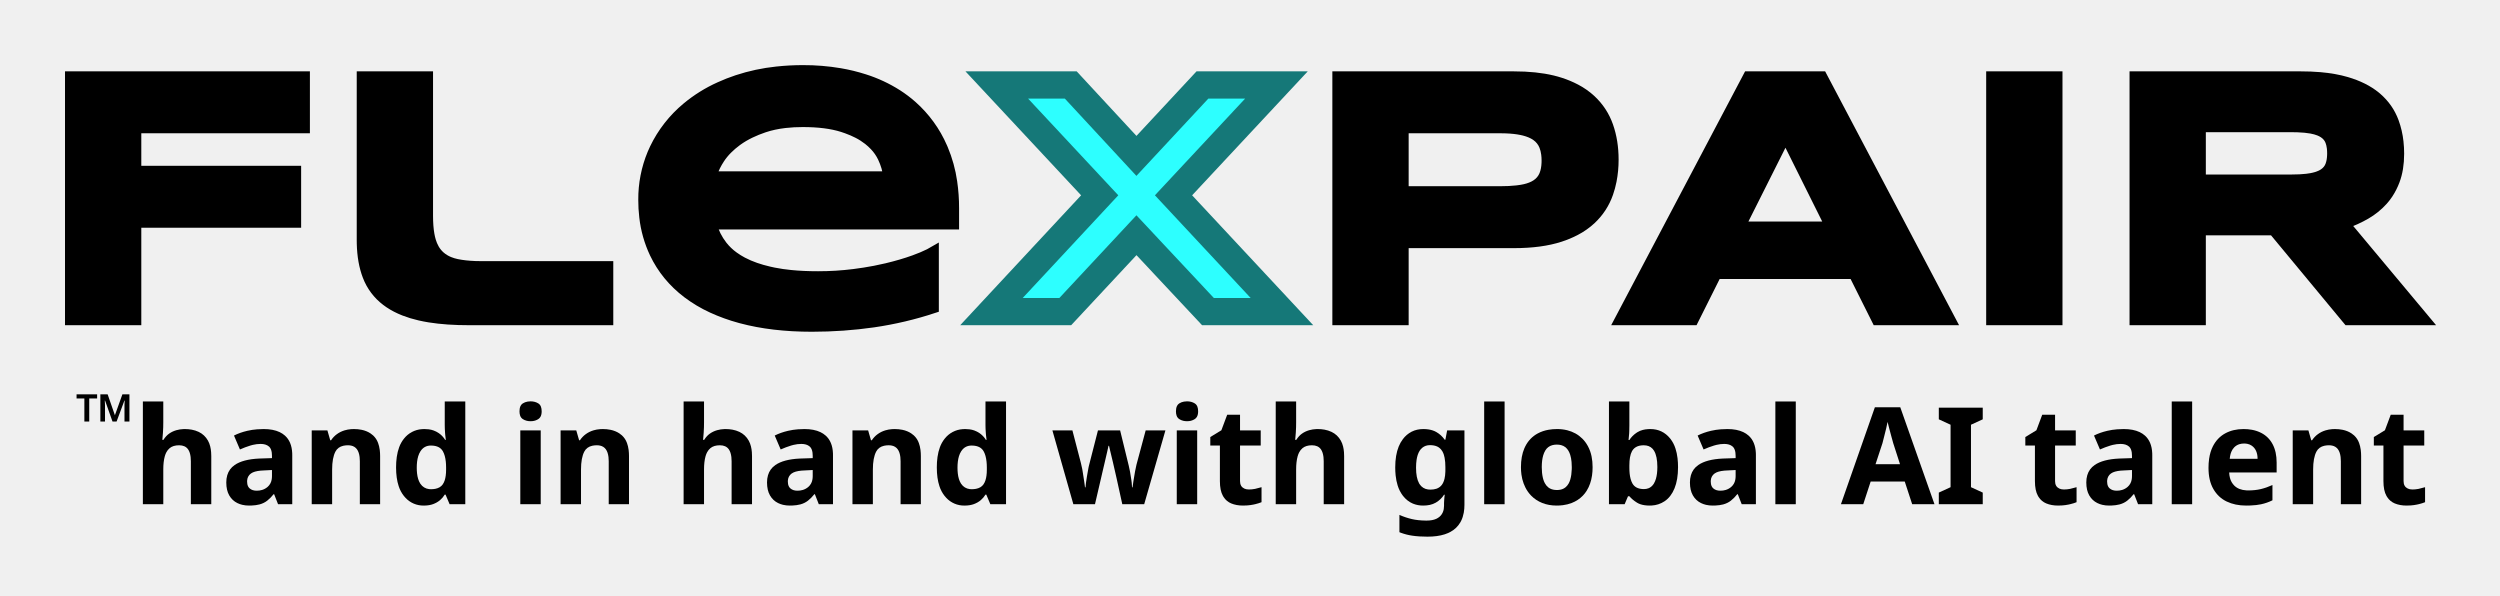
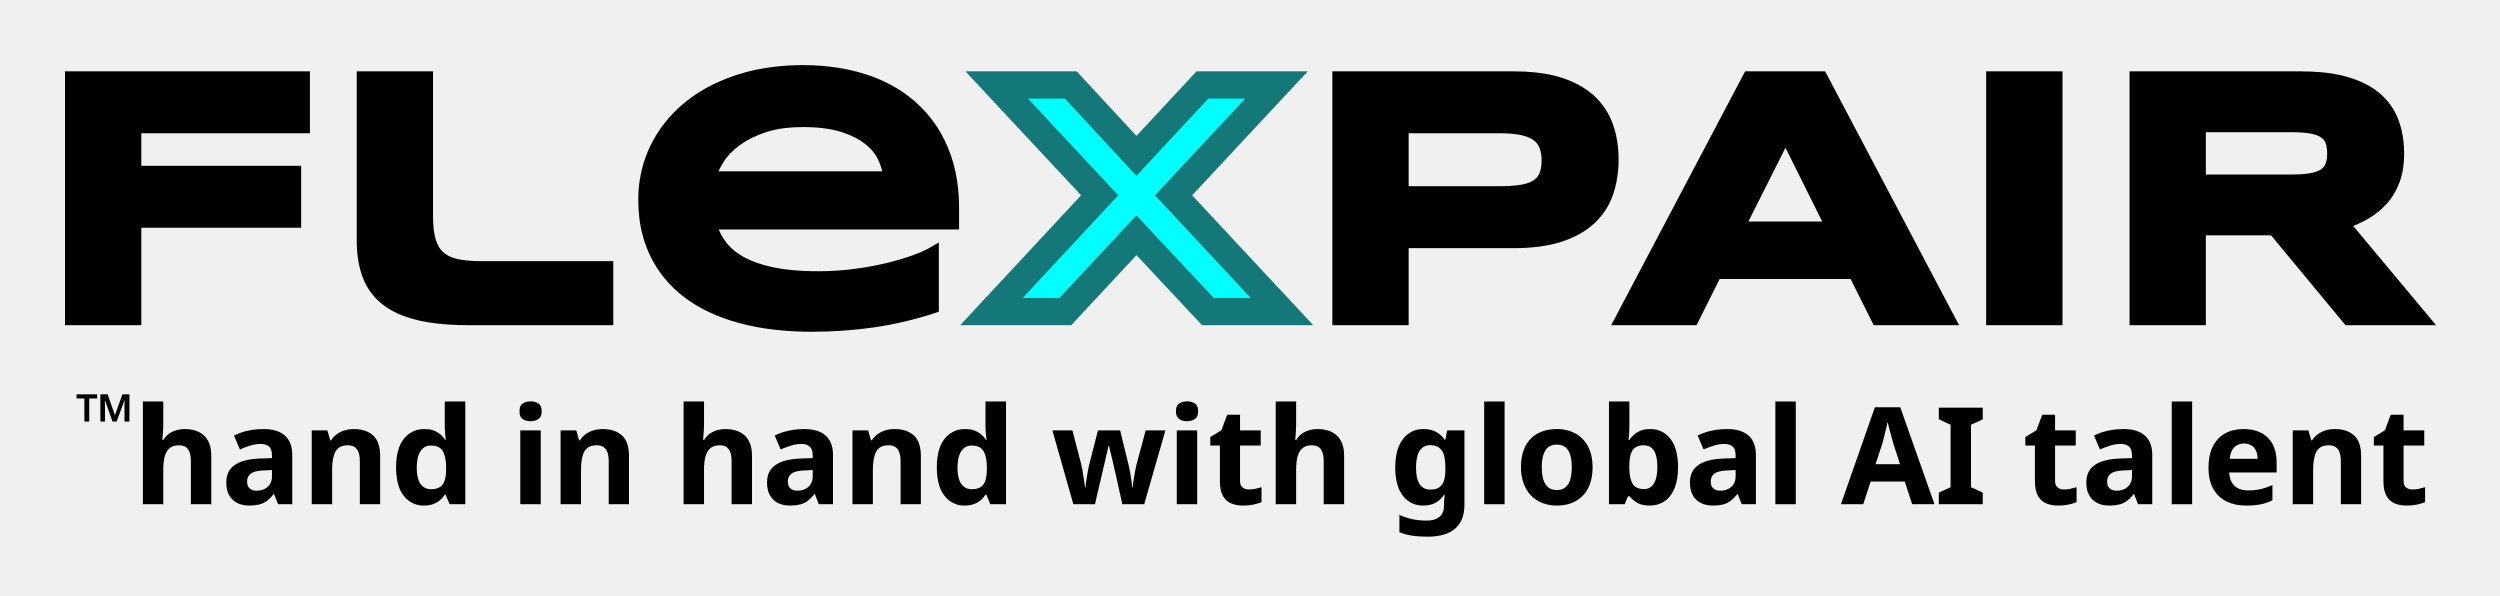
<svg xmlns="http://www.w3.org/2000/svg" xmlns:xlink="http://www.w3.org/1999/xlink" width="327.74" height="78.025" viewBox="0 0 327.74 78.025" version="1.1" id="svg833">
  <defs id="defs837">
    <linearGradient id="linearGradient1">
      <stop style="stop-color:#ffffff;stop-opacity:1;" offset="0" id="stop1" />
      <stop style="stop-color:#ffffff;stop-opacity:0;" offset="1" id="stop2" />
    </linearGradient>
    <radialGradient xlink:href="#linearGradient1" id="radialGradient2" cx="226.899" cy="104.599" fx="226.899" fy="104.599" r="13.526" gradientTransform="matrix(1,0,0,0.2553606,0,77.88851)" gradientUnits="userSpaceOnUse" />
  </defs>
  <rect style="display:none;fill:#fdfdfd;fill-opacity:1;stroke:#ffffff;stroke-width:11.262;stroke-linejoin:miter;stroke-miterlimit:4;stroke-dasharray:none;stroke-opacity:1" id="rect969" width="316.478" height="66.763" x="5.631" y="5.631" />
  <g id="svgGroup" stroke-linecap="round" fill-rule="evenodd" font-size="12px" stroke="#000" stroke-width="0.25mm" fill="#000" style="fill:#000000;stroke:#000000;stroke-width:0.25mm" transform="matrix(1.294656,0,0,1.294656,-48.58291,2.706416)">
    <path d="M 68.405,10.904 H 51.333 v 4.297 h 16.184 v 5.267 h -16.184 v 9.87 H 44.609 V 5.637 h 23.796 z" id="0" style="fill:#000000;stroke-width:1.002;stroke-miterlimit:4;stroke-dasharray:none" />
    <path d="m 80.874,5.637 v 14.13 q 0,1.086 0.143,1.893 a 5.899,5.851 0 0 0 0.147,0.633 3.838,3.807 0 0 0 0.337,0.805 2.936,2.912 0 0 0 0.606,0.75 3.192,3.166 0 0 0 0.912,0.557 4.409,4.373 0 0 0 0.782,0.235 q 0.788,0.162 1.85,0.203 a 18.948,18.794 0 0 0 0.715,0.012 h 12.759 v 5.483 H 84.987 a 30.215,29.971 0 0 1 -2.078,-0.067 q -1.018,-0.07 -1.902,-0.212 A 15.126,15.004 0 0 1 79.995,29.86 10.977,10.888 0 0 1 78.448,29.387 Q 77.603,29.055 76.932,28.601 a 6.385,6.333 0 0 1 -0.3,-0.215 5.747,5.701 0 0 1 -1.894,-2.526 q -0.541,-1.405 -0.585,-3.296 a 14.771,14.651 0 0 1 -0.004,-0.335 V 5.637 Z" id="1" style="fill:#000000;stroke-width:1.002;stroke-miterlimit:4;stroke-dasharray:none" />
    <path d="m 132.091,23.344 v 5.77 a 35.803,35.513 0 0 1 -6.117,1.447 q -3.054,0.44 -6.244,0.44 -4.01,0 -7.153,-0.843 a 20.151,19.988 0 0 1 -0.106,-0.029 18.03,17.884 0 0 1 -2.846,-1.028 13.549,13.439 0 0 1 -2.51,-1.498 q -2.175,-1.654 -3.316,-4.045 a 11.85,11.755 0 0 1 -1.041,-3.673 14.861,14.741 0 0 1 -0.1,-1.738 12.147,12.048 0 0 1 0.913,-4.674 11.743,11.648 0 0 1 0.238,-0.53 12.48,12.379 0 0 1 3.262,-4.171 14.476,14.359 0 0 1 3.319,-2.069 17.973,17.827 0 0 1 1.783,-0.7 19.106,18.951 0 0 1 4.007,-0.857 24.292,24.095 0 0 1 2.662,-0.141 21.857,21.68 0 0 1 3.728,0.304 17.887,17.743 0 0 1 2.48,0.604 14.131,14.016 0 0 1 3.346,1.561 12.461,12.36 0 0 1 1.493,1.127 12.139,12.041 0 0 1 3.065,4.224 13.957,13.844 0 0 1 0.071,0.162 13.758,13.647 0 0 1 0.927,3.35 18.329,18.181 0 0 1 0.188,2.654 v 1.654 h -24.539 q 0.326,1.169 1.078,2.14 a 5.653,5.608 0 0 0 1.141,1.094 7.4,7.34 0 0 0 0.898,0.559 9.305,9.23 0 0 0 1.311,0.565 q 0.63,0.219 1.356,0.388 a 16.553,16.419 0 0 0 0.495,0.108 17.406,17.265 0 0 0 1.714,0.251 q 1.263,0.126 2.772,0.126 a 28.623,28.391 0 0 0 3.624,-0.225 32.963,32.697 0 0 0 2.128,-0.337 27.434,27.212 0 0 0 1.188,-0.256 29.497,29.258 0 0 0 1.466,-0.389 22.463,22.281 0 0 0 1.317,-0.429 17.544,17.402 0 0 0 0.83,-0.323 q 0.385,-0.162 0.707,-0.323 a 7.733,7.671 0 0 0 0.465,-0.252 z m -22.491,-7.586 h 17.852 q -0.091,-0.917 -0.553,-1.896 a 4.626,4.589 0 0 0 -0.824,-1.192 6.003,5.954 0 0 0 -0.635,-0.579 6.447,6.395 0 0 0 -1.049,-0.67 q -0.518,-0.268 -1.136,-0.49 a 11.864,11.768 0 0 0 -0.424,-0.144 q -1.613,-0.512 -4.024,-0.512 a 15.373,15.248 0 0 0 -1.802,0.099 q -1.159,0.136 -2.113,0.458 a 12.011,11.913 0 0 0 -1.385,0.56 q -0.709,0.342 -1.282,0.754 a 7.292,7.233 0 0 0 -0.096,0.07 8.256,8.189 0 0 0 -0.936,0.803 6.086,6.037 0 0 0 -0.795,0.977 7.52,7.459 0 0 0 -0.416,0.723 q -0.186,0.375 -0.297,0.724 a 3.859,3.827 0 0 0 -0.085,0.315 z" id="2" style="fill:#000000;stroke-width:1.002;stroke-miterlimit:4;stroke-dasharray:none" />
-     <path d="m 166.778,6.513 -10.422,11.173 10.978,11.775 h -7.492 l -7.24,-7.733 -7.207,7.733 h -7.475 L 148.88,17.686 138.457,6.513 h 7.492 l 6.651,7.182 6.684,-7.182 z" id="3-1" style="fill:#2dffff;fill-opacity:1;stroke:#157878;stroke-width:2.755;stroke-miterlimit:4;stroke-dasharray:none;stroke-opacity:1" />
+     <path d="m 166.778,6.513 -10.422,11.173 10.978,11.775 h -7.492 l -7.24,-7.733 -7.207,7.733 h -7.475 L 148.88,17.686 138.457,6.513 h 7.492 l 6.651,7.182 6.684,-7.182 z" id="3-1" style="fill:#00ffff;fill-opacity:1;stroke:#157878;stroke-width:2.755;stroke-miterlimit:4;stroke-dasharray:none;stroke-opacity:1" />
    <path d="m 190.828,22.535 h -11.164 v 7.802 h -6.724 V 5.637 h 17.888 q 2.23,0 3.914,0.406 a 10.434,10.35 0 0 1 0.762,0.214 9.783,9.704 0 0 1 1.594,0.666 7.153,7.095 0 0 1 1.533,1.078 q 1.205,1.124 1.749,2.67 0.544,1.546 0.544,3.398 a 11.197,11.106 0 0 1 -0.202,2.146 9.42,9.343 0 0 1 -0.341,1.26 q -0.544,1.555 -1.749,2.678 a 7.257,7.198 0 0 1 -1.583,1.108 9.956,9.875 0 0 1 -1.544,0.645 q -1.921,0.629 -4.676,0.629 z m -1.45,-11.631 h -9.714 v 6.364 h 9.714 a 18.93,18.777 0 0 0 0.934,-0.022 q 0.444,-0.022 0.828,-0.066 a 8.858,8.786 0 0 0 0.467,-0.066 5.155,5.113 0 0 0 0.631,-0.145 q 0.319,-0.096 0.579,-0.228 a 2.659,2.638 0 0 0 0.258,-0.148 2.095,2.078 0 0 0 0.806,-0.962 3.042,3.018 0 0 0 0.172,-0.593 q 0.054,-0.287 0.068,-0.618 a 5.778,5.731 0 0 0 0.005,-0.245 5.215,5.173 0 0 0 -0.04,-0.661 q -0.059,-0.454 -0.205,-0.822 a 2.231,2.213 0 0 0 -0.806,-1.016 3.065,3.04 0 0 0 -0.58,-0.316 q -0.288,-0.121 -0.632,-0.209 a 5.824,5.777 0 0 0 -0.256,-0.059 7.853,7.789 0 0 0 -0.738,-0.116 q -0.405,-0.045 -0.87,-0.062 a 16.358,16.225 0 0 0 -0.621,-0.012 z" id="4" style="fill:#000000;stroke-width:1.002;stroke-miterlimit:4;stroke-dasharray:none" />
    <path d="m 227.565,30.337 -2.338,-4.674 h -13.882 l -2.338,4.674 h -7.503 L 214.534,5.637 h 7.503 l 13.031,24.7 z m -9.243,-18.588 -4.567,9.096 h 9.098 z" id="5" style="fill:#000000;stroke-width:1.002;stroke-miterlimit:4;stroke-dasharray:none" />
    <path d="m 245.87,30.337 h -6.724 V 5.637 h 6.724 z" id="6" style="fill:#000000;stroke-width:1.002;stroke-miterlimit:4;stroke-dasharray:none" />
    <path d="m 260.386,21.24 v 9.097 H 253.663 V 5.637 h 16.855 a 22.117,21.938 0 0 1 1.923,0.078 q 1.506,0.131 2.689,0.479 1.793,0.528 2.953,1.474 a 6.115,6.065 0 0 1 0.128,0.108 q 1.187,1.025 1.721,2.472 a 8.715,8.645 0 0 1 0.47,2.03 10.96,10.871 0 0 1 0.065,1.197 q 0,1.564 -0.444,2.732 a 6.797,6.742 0 0 1 -0.675,1.331 5.815,5.768 0 0 1 -0.521,0.674 7.138,7.08 0 0 1 -1.749,1.411 q -0.996,0.575 -2.102,0.953 l 8.155,9.761 h -7.866 l -7.539,-9.097 z m 9.207,-10.444 h -9.207 v 5.285 h 9.207 q 0.852,0 1.5,-0.075 a 7.225,7.167 0 0 0 0.467,-0.069 4.684,4.646 0 0 0 0.525,-0.126 q 0.432,-0.131 0.734,-0.333 0.472,-0.315 0.662,-0.818 a 2.772,2.75 0 0 0 0.134,-0.5 q 0.042,-0.247 0.053,-0.53 a 5.193,5.151 0 0 0 0.004,-0.193 4.604,4.567 0 0 0 -0.031,-0.544 q -0.045,-0.378 -0.159,-0.679 -0.19,-0.503 -0.662,-0.818 a 2.465,2.445 0 0 0 -0.454,-0.235 q -0.349,-0.14 -0.805,-0.223 a 7.688,7.625 0 0 0 -0.646,-0.087 q -0.347,-0.034 -0.747,-0.047 a 16.831,16.695 0 0 0 -0.573,-0.009 z" id="7" style="fill:#000000;stroke:#000000;stroke-width:1.002;stroke-miterlimit:4;stroke-dasharray:none;stroke-opacity:1" />
  </g>
  <g id="svgGroup-55" stroke-linecap="round" fill-rule="evenodd" font-size="12px" stroke="#000" stroke-width="0" fill="#000" style="fill:#000000;stroke:#000000;stroke-width:0" transform="matrix(0.3377335,0,0,0.3377335,10.03703,51.69333)">
    <path d="M 11.04,10.56 H 9.24 V 0 h 2.82 L 14.88,8.13 17.79,0 h 2.73 V 10.56 H 18.6 V 4.44 A 6.784,6.784 0 0 1 18.601,4.313 Q 18.605,4.108 18.62,3.738 a 80.83,80.83 0 0 1 0.01,-0.243 q 0.023,-0.54 0.046,-0.877 A 12.48,12.48 0 0 1 18.69,2.43 h -0.12 l -3.03,8.13 H 13.95 L 11.07,2.43 h -0.12 a 73.612,73.612 0 0 1 0.029,0.493 q 0.016,0.278 0.031,0.587 a 63.099,63.099 0 0 1 0.012,0.242 Q 11.04,4.149 11.04,4.29 Z m -6.12,0 H 3.03 V 1.62 H 0 V 0 H 7.98 V 1.62 H 4.92 Z" id="path1-8" />
  </g>
  <g id="svgGroup-0" stroke-linecap="round" fill-rule="evenodd" font-size="12px" stroke="#000" stroke-width="0.0mm" fill="#000" style="fill:#000000;stroke:#000000;stroke-width:0mm" transform="matrix(0.1772225,0,0,0.1772225,18.72998,52.61452)">
    <path d="m 15.1,0.1 v 15.3 a 131.81,131.81 0 0 1 -0.048,3.649 Q 14.991,21.266 14.85,23.15 14.6,26.5 14.4,28.5 h 0.8 a 17.488,17.488 0 0 1 2.08,-2.74 13.95,13.95 0 0 1 2.12,-1.86 q 2.4,-1.7 5.35,-2.55 A 22.149,22.149 0 0 1 30.18,20.514 25.129,25.129 0 0 1 31,20.5 28.014,28.014 0 0 1 36.12,20.946 20.786,20.786 0 0 1 41.3,22.6 q 4.4,2.1 6.85,6.45 a 17.226,17.226 0 0 1 1.664,4.29 q 0.491,1.962 0.675,4.268 A 36.357,36.357 0 0 1 50.6,40.5 V 76.1 H 35.5 V 44.3 A 26.743,26.743 0 0 0 35.334,41.215 Q 34.932,37.763 33.556,35.678 A 7.812,7.812 0 0 0 33.4,35.45 q -2.1,-2.95 -6.6,-2.95 -4.4,0 -6.95,2.1 a 10.053,10.053 0 0 0 -2.464,3.063 q -0.677,1.265 -1.127,2.828 A 17.85,17.85 0 0 0 16.2,40.7 q -1.1,4 -1.1,9.8 V 76.1 H 0 v -76 z" id="0-2" />
    <path d="M 110.5,39.7 V 76.1 H 100 l -2.9,-7.4 h -0.4 q -2.3,2.9 -4.75,4.8 -2.45,1.9 -5.65,2.75 a 22.872,22.872 0 0 1 -2.831,0.551 q -1.399,0.187 -2.99,0.257 A 44.919,44.919 0 0 1 78.5,77.1 21.343,21.343 0 0 1 73.549,76.547 17.627,17.627 0 0 1 69.9,75.25 Q 66.1,73.4 63.9,69.6 A 15.365,15.365 0 0 1 62.259,65.338 Q 61.7,62.923 61.7,60 A 18.844,18.844 0 0 1 62.416,54.652 13.657,13.657 0 0 1 67.9,47.1 q 6.077,-4.215 18.016,-4.778 A 73.87,73.87 0 0 1 86.4,42.3 L 95.5,42 V 40.3 A 17.1,17.1 0 0 0 95.345,37.906 Q 94.959,35.185 93.611,33.753 A 4.786,4.786 0 0 0 93.3,33.45 7.226,7.226 0 0 0 90.553,31.958 Q 89.038,31.5 87.1,31.5 A 24.881,24.881 0 0 0 81.317,32.204 29.241,29.241 0 0 0 79.5,32.7 q -3.9,1.2 -7.7,2.9 L 67.4,25.3 q 4.3,-2.2 9.85,-3.5 A 49,49 0 0 1 84.549,20.687 61.283,61.283 0 0 1 89.4,20.5 q 7.036,0 11.785,2.263 a 16.325,16.325 0 0 1 3.915,2.587 q 4.989,4.481 5.369,12.93 a 31.616,31.616 0 0 1 0.031,1.42 z m -15,11.1 -5.7,0.3 q -5.571,0.157 -8.495,1.484 A 7.499,7.499 0 0 0 79.9,53.4 6.768,6.768 0 0 0 77.145,58.363 9.497,9.497 0 0 0 77.1,59.3 a 9.96,9.96 0 0 0 0.172,1.915 q 0.407,2.075 1.778,3.235 1.902,1.61 4.994,1.649 A 12.235,12.235 0 0 0 84.2,66.1 13.58,13.58 0 0 0 88.216,65.53 11.141,11.141 0 0 0 92.25,63.3 9.088,9.088 0 0 0 95.228,58.106 13.741,13.741 0 0 0 95.5,55.3 Z" id="1-4" />
    <path d="m 175.5,40.5 v 35.6 h -15 V 44.3 a 26.127,26.127 0 0 0 -0.17,-3.085 q -0.435,-3.644 -1.98,-5.765 A 6.915,6.915 0 0 0 154.105,32.747 11.04,11.04 0 0 0 151.7,32.5 15.372,15.372 0 0 0 148.306,32.848 Q 144.23,33.772 142.45,37.15 140,41.8 140,50.5 V 76.1 H 124.9 V 21.5 h 11.6 l 2.1,7.3 h 0.6 q 1.8,-2.7 4.35,-4.55 2.55,-1.85 5.7,-2.8 a 22.412,22.412 0 0 1 4.702,-0.866 27.024,27.024 0 0 1 2.148,-0.084 27.925,27.925 0 0 1 5.738,0.556 q 3.708,0.778 6.534,2.649 a 16.241,16.241 0 0 1 1.928,1.495 14.082,14.082 0 0 1 3.689,5.587 q 0.874,2.312 1.242,5.197 A 35.707,35.707 0 0 1 175.5,40.5 Z" id="2-8" />
    <path d="m 223.6,28.5 h 0.5 q -0.23,-1.378 -0.43,-3.606 A 112.389,112.389 0 0 1 223.55,23.45 Q 223.3,20.2 223.3,17.5 V 0.1 h 15.2 v 76 h -11.6 l -3,-7.1 h -0.6 q -1.4,2.3 -3.5,4.1 -2.1,1.8 -5.05,2.9 -2.766,1.032 -6.454,1.096 A 28.385,28.385 0 0 1 207.8,77.1 17.901,17.901 0 0 1 194.251,71.329 22.686,22.686 0 0 1 193.05,69.95 22.995,22.995 0 0 1 189.222,62.716 Q 187.3,56.936 187.3,48.9 a 54.931,54.931 0 0 1 0.511,-7.759 q 0.568,-3.967 1.765,-7.179 a 22.278,22.278 0 0 1 3.524,-6.312 18.436,18.436 0 0 1 13.398,-7.082 23.412,23.412 0 0 1 1.802,-0.068 24.372,24.372 0 0 1 3.158,0.194 q 1.967,0.257 3.592,0.856 a 17.255,17.255 0 0 1 3.808,1.947 15.534,15.534 0 0 1 1.192,0.903 q 2.15,1.8 3.55,4.1 z m 0.7,22.1 V 49 a 41.779,41.779 0 0 0 -0.223,-4.47 q -0.495,-4.59 -2.093,-7.481 A 12.075,12.075 0 0 0 221.9,36.9 q -2.209,-3.866 -7.893,-4.173 A 18.664,18.664 0 0 0 213,32.7 q -4.9,0 -7.65,4.2 a 14.338,14.338 0 0 0 -1.676,3.685 q -0.554,1.812 -0.822,4.02 a 37.368,37.368 0 0 0 -0.252,4.495 37.426,37.426 0 0 0 0.218,4.18 q 0.511,4.536 2.224,7.301 a 10.471,10.471 0 0 0 0.308,0.469 8.728,8.728 0 0 0 6.315,3.863 11.503,11.503 0 0 0 1.435,0.087 16.909,16.909 0 0 0 3.154,-0.273 q 3.739,-0.711 5.546,-3.277 a 11.386,11.386 0 0 0 1.474,-3.036 Q 224.3,55.277 224.3,50.6 Z" id="3-3" />
    <path d="m 279.2,21.5 h 15.1 V 76.1 H 279.2 Z M 289.865,0.382 A 11.838,11.838 0 0 0 286.8,0 12.894,12.894 0 0 0 284.557,0.188 9.535,9.535 0 0 0 281,1.55 4.591,4.591 0 0 0 279.357,3.438 q -0.404,0.826 -0.593,1.9 A 11.969,11.969 0 0 0 278.6,7.4 q 0,1.826 0.476,3.156 A 4.96,4.96 0 0 0 281,13.1 a 9.189,9.189 0 0 0 2.97,1.283 12.049,12.049 0 0 0 2.83,0.317 12.524,12.524 0 0 0 1.452,-0.082 9.825,9.825 0 0 0 4.298,-1.518 4.783,4.783 0 0 0 1.543,-1.637 Q 295,9.894 295,7.4 295,5.368 294.453,3.95 a 4.77,4.77 0 0 0 -1.903,-2.4 9.646,9.646 0 0 0 -2.685,-1.168 z" id="5-90" />
    <path d="m 359.6,40.5 v 35.6 h -15 V 44.3 a 26.127,26.127 0 0 0 -0.17,-3.085 q -0.435,-3.644 -1.98,-5.765 A 6.915,6.915 0 0 0 338.205,32.747 11.04,11.04 0 0 0 335.8,32.5 15.372,15.372 0 0 0 332.406,32.848 Q 328.33,33.772 326.55,37.15 324.1,41.8 324.1,50.5 V 76.1 H 309 V 21.5 h 11.6 l 2.1,7.3 h 0.6 q 1.8,-2.7 4.35,-4.55 2.55,-1.85 5.7,-2.8 a 22.412,22.412 0 0 1 4.702,-0.866 27.024,27.024 0 0 1 2.148,-0.084 27.925,27.925 0 0 1 5.738,0.556 q 3.708,0.778 6.534,2.649 a 16.241,16.241 0 0 1 1.928,1.495 14.082,14.082 0 0 1 3.689,5.587 q 0.874,2.312 1.242,5.197 A 35.707,35.707 0 0 1 359.6,40.5 Z" id="6-5" />
    <path d="m 415.1,0.1 v 15.3 a 131.81,131.81 0 0 1 -0.048,3.649 q -0.061,2.217 -0.202,4.101 -0.25,3.35 -0.45,5.35 h 0.8 a 17.488,17.488 0 0 1 2.08,-2.74 13.95,13.95 0 0 1 2.12,-1.86 q 2.4,-1.7 5.35,-2.55 a 22.149,22.149 0 0 1 5.43,-0.836 25.129,25.129 0 0 1 0.82,-0.014 28.014,28.014 0 0 1 5.12,0.446 20.786,20.786 0 0 1 5.18,1.654 q 4.4,2.1 6.85,6.45 a 17.226,17.226 0 0 1 1.664,4.29 q 0.491,1.962 0.675,4.268 A 36.357,36.357 0 0 1 450.6,40.5 V 76.1 H 435.5 V 44.3 a 26.743,26.743 0 0 0 -0.166,-3.085 q -0.402,-3.452 -1.778,-5.537 A 7.812,7.812 0 0 0 433.4,35.45 q -2.1,-2.95 -6.6,-2.95 -4.4,0 -6.95,2.1 a 10.053,10.053 0 0 0 -2.464,3.063 q -0.677,1.265 -1.127,2.828 A 17.85,17.85 0 0 0 416.2,40.7 q -1.1,4 -1.1,9.8 V 76.1 H 400 v -76 z" id="8-2" />
    <path d="M 510.5,39.7 V 76.1 H 500 l -2.9,-7.4 h -0.4 q -2.3,2.9 -4.75,4.8 -2.45,1.9 -5.65,2.75 a 22.872,22.872 0 0 1 -2.831,0.551 q -1.399,0.187 -2.99,0.257 A 44.919,44.919 0 0 1 478.5,77.1 21.343,21.343 0 0 1 473.549,76.547 17.627,17.627 0 0 1 469.9,75.25 q -3.8,-1.85 -6,-5.65 a 15.365,15.365 0 0 1 -1.641,-4.262 Q 461.7,62.923 461.7,60 a 18.844,18.844 0 0 1 0.716,-5.348 13.657,13.657 0 0 1 5.484,-7.552 q 6.077,-4.215 18.016,-4.778 A 73.87,73.87 0 0 1 486.4,42.3 l 9.1,-0.3 v -1.7 a 17.1,17.1 0 0 0 -0.155,-2.394 q -0.386,-2.721 -1.734,-4.153 A 4.786,4.786 0 0 0 493.3,33.45 7.226,7.226 0 0 0 490.553,31.958 Q 489.037,31.5 487.1,31.5 a 24.881,24.881 0 0 0 -5.783,0.704 29.241,29.241 0 0 0 -1.817,0.496 q -3.9,1.2 -7.7,2.9 l -4.4,-10.3 q 4.3,-2.2 9.85,-3.5 a 49,49 0 0 1 7.299,-1.113 61.283,61.283 0 0 1 4.851,-0.187 q 7.036,0 11.785,2.263 a 16.325,16.325 0 0 1 3.915,2.587 q 4.989,4.481 5.369,12.93 a 31.616,31.616 0 0 1 0.031,1.42 z m -15,11.1 -5.7,0.3 q -5.571,0.157 -8.495,1.484 a 7.499,7.499 0 0 0 -1.405,0.816 6.768,6.768 0 0 0 -2.755,4.963 9.497,9.497 0 0 0 -0.045,0.937 9.96,9.96 0 0 0 0.172,1.915 q 0.407,2.075 1.778,3.235 1.902,1.61 4.994,1.649 a 12.235,12.235 0 0 0 0.156,10e-4 13.58,13.58 0 0 0 4.016,-0.57 11.141,11.141 0 0 0 4.034,-2.23 9.088,9.088 0 0 0 2.978,-5.194 13.741,13.741 0 0 0 0.272,-2.806 z" id="9" />
    <path d="m 575.5,40.5 v 35.6 h -15 V 44.3 a 26.127,26.127 0 0 0 -0.17,-3.085 q -0.435,-3.644 -1.98,-5.765 A 6.915,6.915 0 0 0 554.105,32.747 11.04,11.04 0 0 0 551.7,32.5 15.372,15.372 0 0 0 548.306,32.848 Q 544.23,33.772 542.45,37.15 540,41.8 540,50.5 V 76.1 H 524.9 V 21.5 h 11.6 l 2.1,7.3 h 0.6 q 1.8,-2.7 4.35,-4.55 2.55,-1.85 5.7,-2.8 a 22.412,22.412 0 0 1 4.702,-0.866 27.024,27.024 0 0 1 2.148,-0.084 27.925,27.925 0 0 1 5.738,0.556 q 3.708,0.778 6.534,2.649 a 16.241,16.241 0 0 1 1.928,1.495 14.082,14.082 0 0 1 3.689,5.587 q 0.874,2.312 1.242,5.197 A 35.707,35.707 0 0 1 575.5,40.5 Z" id="10-2" />
    <path d="m 623.6,28.5 h 0.5 q -0.23,-1.378 -0.43,-3.606 A 112.389,112.389 0 0 1 623.55,23.45 Q 623.3,20.2 623.3,17.5 V 0.1 h 15.2 v 76 h -11.6 l -3,-7.1 h -0.6 q -1.4,2.3 -3.5,4.1 -2.1,1.8 -5.05,2.9 -2.766,1.032 -6.454,1.096 A 28.385,28.385 0 0 1 607.8,77.1 17.901,17.901 0 0 1 594.251,71.329 22.686,22.686 0 0 1 593.05,69.95 22.995,22.995 0 0 1 589.222,62.716 Q 587.3,56.936 587.3,48.9 a 54.931,54.931 0 0 1 0.511,-7.759 q 0.568,-3.967 1.765,-7.179 a 22.278,22.278 0 0 1 3.524,-6.312 18.436,18.436 0 0 1 13.398,-7.082 23.412,23.412 0 0 1 1.802,-0.068 24.372,24.372 0 0 1 3.158,0.194 q 1.967,0.257 3.592,0.856 a 17.255,17.255 0 0 1 3.808,1.947 15.534,15.534 0 0 1 1.192,0.903 q 2.15,1.8 3.55,4.1 z m 0.7,22.1 V 49 a 41.779,41.779 0 0 0 -0.223,-4.47 q -0.495,-4.59 -2.093,-7.481 A 12.075,12.075 0 0 0 621.9,36.9 q -2.209,-3.866 -7.893,-4.173 A 18.664,18.664 0 0 0 613,32.7 q -4.9,0 -7.65,4.2 a 14.338,14.338 0 0 0 -1.676,3.685 q -0.554,1.812 -0.822,4.02 a 37.368,37.368 0 0 0 -0.252,4.495 37.426,37.426 0 0 0 0.218,4.18 q 0.511,4.536 2.224,7.301 a 10.471,10.471 0 0 0 0.308,0.469 8.728,8.728 0 0 0 6.315,3.863 11.503,11.503 0 0 0 1.435,0.087 16.909,16.909 0 0 0 3.154,-0.273 q 3.739,-0.711 5.546,-3.277 a 11.386,11.386 0 0 0 1.474,-3.036 Q 624.3,55.277 624.3,50.6 Z" id="11-7" />
    <path d="M 724.5,76.1 720.3,57 q -0.4,-1.7 -1.15,-5.05 -0.75,-3.35 -1.65,-7.2 -0.9,-3.85 -1.7,-7.1 a 269.535,269.535 0 0 1 -0.369,-1.515 q -0.481,-2.005 -0.708,-3.12 A 33.977,33.977 0 0 1 714.7,32.9 h -0.4 q -0.289,1.444 -0.995,4.51 a 478.733,478.733 0 0 1 -0.055,0.24 q -0.75,3.25 -1.65,7.1 -0.9,3.85 -1.7,7.25 -0.612,2.603 -0.991,4.269 A 210.896,210.896 0 0 0 708.7,57.2 l -4.4,18.9 h -16 L 672.8,21.5 h 14.8 l 6.3,24.2 q 0.536,1.914 0.984,4.415 a 75.065,75.065 0 0 1 0.266,1.585 q 0.55,3.5 1.05,6.75 a 201.491,201.491 0 0 1 0.231,1.541 q 0.219,1.502 0.359,2.645 a 59.179,59.179 0 0 1 0.11,0.964 h 0.4 q 0.077,-1.072 0.27,-2.7 a 123.999,123.999 0 0 1 0.13,-1.05 94.838,94.838 0 0 1 0.64,-4.227 105.248,105.248 0 0 1 0.11,-0.623 q 0.45,-2.5 0.8,-4.55 a 85.755,85.755 0 0 1 0.156,-0.886 q 0.199,-1.094 0.337,-1.651 A 6.621,6.621 0 0 1 699.8,47.7 l 6.7,-26.2 h 16.4 l 6.4,26.2 q 0.4,1.4 0.95,4.5 0.55,3.1 1,6.3 a 64.408,64.408 0 0 1 0.237,1.873 q 0.191,1.718 0.211,2.945 A 17.267,17.267 0 0 1 731.7,63.6 h 0.4 q 0.153,-1.301 0.482,-3.511 A 298.608,298.608 0 0 1 732.8,58.65 q 0.5,-3.25 1.15,-6.85 0.498,-2.756 1.025,-4.867 A 44.899,44.899 0 0 1 735.3,45.7 l 6.5,-24.2 h 14.6 l -15.7,54.6 z" id="13-3" />
    <path d="m 764.8,21.5 h 15.1 V 76.1 H 764.8 Z M 775.465,0.382 A 11.838,11.838 0 0 0 772.4,0 12.894,12.894 0 0 0 770.157,0.188 9.535,9.535 0 0 0 766.6,1.55 4.591,4.591 0 0 0 764.957,3.438 q -0.404,0.826 -0.593,1.9 A 11.969,11.969 0 0 0 764.2,7.4 q 0,1.826 0.476,3.156 a 4.96,4.96 0 0 0 1.924,2.544 9.189,9.189 0 0 0 2.97,1.283 12.049,12.049 0 0 0 2.83,0.317 12.524,12.524 0 0 0 1.452,-0.082 9.825,9.825 0 0 0 4.298,-1.518 4.783,4.783 0 0 0 1.543,-1.637 Q 780.6,9.894 780.6,7.4 q 0,-2.032 -0.547,-3.45 a 4.77,4.77 0 0 0 -1.903,-2.4 9.646,9.646 0 0 0 -2.685,-1.168 z" id="14" />
    <path d="m 827.5,63.5 v 11.1 a 25.053,25.053 0 0 1 -2.14,0.772 q -1.064,0.333 -2.286,0.632 a 49.379,49.379 0 0 1 -1.524,0.346 34.486,34.486 0 0 1 -4.63,0.64 43.067,43.067 0 0 1 -3.12,0.11 q -4.9,0 -8.75,-1.6 A 12.178,12.178 0 0 1 799.499,70.844 15.446,15.446 0 0 1 798.95,69.95 Q 796.7,66 796.7,59 V 32.7 h -7.1 v -6.3 l 8.2,-5 4.3,-11.5 h 9.5 v 11.6 h 15.3 V 32.7 H 811.6 V 59 a 8.499,8.499 0 0 0 0.176,1.786 q 0.387,1.799 1.624,2.864 a 6.234,6.234 0 0 0 2.817,1.363 8.992,8.992 0 0 0 1.883,0.187 22.693,22.693 0 0 0 4.439,-0.425 20.957,20.957 0 0 0 0.361,-0.075 q 2.3,-0.5 4.6,-1.2 z" id="15-7" />
    <path d="m 853.1,0.1 v 15.3 a 131.81,131.81 0 0 1 -0.048,3.649 q -0.061,2.217 -0.202,4.101 -0.25,3.35 -0.45,5.35 h 0.8 a 17.488,17.488 0 0 1 2.08,-2.74 13.95,13.95 0 0 1 2.12,-1.86 q 2.4,-1.7 5.35,-2.55 a 22.149,22.149 0 0 1 5.43,-0.836 25.129,25.129 0 0 1 0.82,-0.014 28.014,28.014 0 0 1 5.12,0.446 20.786,20.786 0 0 1 5.18,1.654 q 4.4,2.1 6.85,6.45 a 17.226,17.226 0 0 1 1.664,4.29 q 0.491,1.962 0.675,4.268 A 36.357,36.357 0 0 1 888.6,40.5 V 76.1 H 873.5 V 44.3 a 26.743,26.743 0 0 0 -0.166,-3.085 q -0.402,-3.452 -1.778,-5.537 A 7.812,7.812 0 0 0 871.4,35.45 q -2.1,-2.95 -6.6,-2.95 -4.4,0 -6.95,2.1 a 10.053,10.053 0 0 0 -2.464,3.063 q -0.677,1.265 -1.127,2.828 A 17.85,17.85 0 0 0 854.2,40.7 q -1.1,4 -1.1,9.8 V 76.1 H 838 v -76 z" id="16" />
    <path d="m 963,28.4 h 0.5 l 1.3,-6.9 h 12.8 v 55 a 32.759,32.759 0 0 1 -0.49,5.826 q -0.61,3.372 -1.978,6.126 a 19.454,19.454 0 0 1 -0.532,0.998 18.495,18.495 0 0 1 -7.409,7.14 23.297,23.297 0 0 1 -1.641,0.81 q -4.848,2.164 -11.782,2.594 A 57.695,57.695 0 0 1 950.2,100.1 90.84,90.84 0 0 1 944.402,99.924 Q 941.478,99.737 938.9,99.35 A 41.117,41.117 0 0 1 930.609,97.234 37.95,37.95 0 0 1 929.5,96.8 V 84 q 4.5,2 9.25,3.1 4.415,1.023 10.082,1.095 A 68.18,68.18 0 0 0 949.7,88.2 q 4.196,0 7.039,-1.286 A 9.821,9.821 0 0 0 959.25,85.3 q 3.25,-2.9 3.25,-8 v -1.5 a 25.803,25.803 0 0 1 0.015,-0.828 q 0.03,-0.931 0.122,-2.191 a 87.119,87.119 0 0 1 0.013,-0.181 79.951,79.951 0 0 1 0.12,-1.429 Q 962.875,70.038 963,69.1 h -0.5 q -2.3,3.6 -6.05,5.8 a 15.223,15.223 0 0 1 -4.433,1.701 Q 949.769,77.1 947.1,77.1 a 19.49,19.49 0 0 1 -7.628,-1.447 q -4.221,-1.775 -7.324,-5.727 A 22.816,22.816 0 0 1 932.05,69.8 24.183,24.183 0 0 1 928.188,62.207 q -1.062,-3.359 -1.493,-7.42 A 55.826,55.826 0 0 1 926.4,48.9 q 0,-9.144 2.577,-15.485 A 23.437,23.437 0 0 1 932.1,27.9 18.88,18.88 0 0 1 938.49,22.468 Q 942.353,20.5 947.2,20.5 a 25.133,25.133 0 0 1 4.008,0.303 q 3.117,0.504 5.492,1.847 3.8,2.15 6.3,5.75 z m 0.5,22.5 v -2.2 a 45.452,45.452 0 0 0 -0.142,-3.707 q -0.143,-1.736 -0.428,-3.225 A 20.844,20.844 0 0 0 962.4,39.6 12.48,12.48 0 0 0 961.301,37.017 8.844,8.844 0 0 0 958.8,34.2 q -2.097,-1.51 -5.391,-1.753 A 17.78,17.78 0 0 0 952.1,32.4 q -3.3,0 -5.65,1.9 -2.208,1.786 -3.357,5.161 a 17.312,17.312 0 0 0 -0.143,0.439 22.89,22.89 0 0 0 -0.745,3.304 q -0.405,2.631 -0.405,5.896 0,7.561 2.253,11.552 a 10.704,10.704 0 0 0 0.397,0.648 8.556,8.556 0 0 0 6.206,3.882 12.407,12.407 0 0 0 1.744,0.118 q 2.583,0 4.498,-0.667 A 9.241,9.241 0 0 0 957.5,64.4 q 2.1,-0.9 3.4,-2.65 1.3,-1.75 1.95,-4.45 a 21.621,21.621 0 0 0 0.444,-2.554 q 0.155,-1.323 0.193,-2.825 A 39.774,39.774 0 0 0 963.5,50.9 Z" id="18-9" />
    <path d="m 1007.3,0.1 v 76 h -15.1 v -76 z" id="19-0" />
    <path d="M 1071.966,54.936 A 42.735,42.735 0 0 0 1072.4,48.7 q 0,-4.265 -0.747,-7.916 A 27.106,27.106 0 0 0 1069,33.3 a 27.689,27.689 0 0 0 -0.324,-0.584 23.014,23.014 0 0 0 -8.976,-8.966 25.211,25.211 0 0 0 -6.138,-2.386 30.985,30.985 0 0 0 -7.462,-0.864 36.044,36.044 0 0 0 -6.379,0.539 26.268,26.268 0 0 0 -7.921,2.711 q -6,3.25 -9.2,9.55 a 24.881,24.881 0 0 0 -0.673,1.438 Q 1019.4,40.613 1019.4,48.7 a 40.363,40.363 0 0 0 0.356,5.471 30.394,30.394 0 0 0 1.644,6.629 29.699,29.699 0 0 0 1.244,2.847 24.171,24.171 0 0 0 4.256,6.053 q 3.5,3.6 8.3,5.5 4.8,1.9 10.6,1.9 a 35.926,35.926 0 0 0 4.645,-0.29 27.697,27.697 0 0 0 6.455,-1.61 26.079,26.079 0 0 0 0.076,-0.03 22.798,22.798 0 0 0 8.274,-5.47 22.059,22.059 0 0 0 2.713,-3.475 26.305,26.305 0 0 0 2.587,-5.425 31.886,31.886 0 0 0 1.416,-5.864 z M 1034.8,48.7 a 41.026,41.026 0 0 0 0.19,4.059 q 0.199,2.002 0.608,3.73 a 22.032,22.032 0 0 0 0.352,1.311 14.748,14.748 0 0 0 1.097,2.694 q 1.01,1.888 2.503,3.106 2.356,1.924 6.146,1.997 a 15.648,15.648 0 0 0 0.304,0.003 12.419,12.419 0 0 0 2.773,-0.293 8.597,8.597 0 0 0 3.577,-1.707 9.786,9.786 0 0 0 2.382,-2.914 q 0.704,-1.283 1.168,-2.886 a 25.726,25.726 0 0 0 0.752,-3.612 q 0.258,-1.86 0.325,-3.982 A 48.008,48.008 0 0 0 1057,48.7 a 42.349,42.349 0 0 0 -0.162,-3.811 q -0.269,-2.976 -0.988,-5.289 -1.085,-3.491 -3.283,-5.424 a 8.949,8.949 0 0 0 -0.267,-0.226 8.306,8.306 0 0 0 -3.206,-1.576 Q 1047.65,32 1045.9,32 a 12.254,12.254 0 0 0 -3.392,0.441 8.526,8.526 0 0 0 -5.058,3.859 15.16,15.16 0 0 0 -1.612,3.748 q -1.022,3.526 -1.038,8.494 a 49.161,49.161 0 0 0 0,0.158 z" id="20" />
    <path d="m 1099.6,0.1 v 17.7 a 115.254,115.254 0 0 1 -0.077,4.302 99.051,99.051 0 0 1 -0.073,1.598 q -0.15,2.8 -0.45,4.9 h 0.6 a 18.754,18.754 0 0 1 4.971,-5.126 22.055,22.055 0 0 1 0.929,-0.624 14.046,14.046 0 0 1 4.101,-1.725 q 1.804,-0.459 3.924,-0.581 A 27.447,27.447 0 0 1 1115.1,20.5 q 9.029,0 14.711,7.039 a 23.411,23.411 0 0 1 0.089,0.111 23.062,23.062 0 0 1 3.794,7.233 q 1.072,3.252 1.541,7.217 a 56.304,56.304 0 0 1 0.365,6.6 q 0,9.3 -2.6,15.65 -2.6,6.35 -7.35,9.55 a 18.817,18.817 0 0 1 -9.611,3.162 23.147,23.147 0 0 1 -1.339,0.038 27.119,27.119 0 0 1 -3.663,-0.231 q -3.469,-0.474 -5.787,-1.919 -3.45,-2.15 -5.65,-4.75 h -1 l -2.5,5.9 h -11.6 v -76 z m 0,47.3 v 1.8 a 40.53,40.53 0 0 0 0.207,4.246 q 0.456,4.315 1.916,7.05 a 11.401,11.401 0 0 0 0.227,0.404 q 2.199,3.742 7.679,3.984 a 17.534,17.534 0 0 0 0.771,0.016 9.005,9.005 0 0 0 3.4,-0.615 q 2.15,-0.868 3.6,-2.962 a 10.741,10.741 0 0 0 0.4,-0.623 14.888,14.888 0 0 0 1.474,-3.509 q 0.994,-3.454 1.025,-8.372 A 50.471,50.471 0 0 0 1120.3,48.5 q 0,-7.9 -2.45,-11.95 a 7.957,7.957 0 0 0 -5.724,-3.895 11.513,11.513 0 0 0 -1.926,-0.155 q -3.8,0 -6.15,1.6 a 8.129,8.129 0 0 0 -2.548,2.853 11.353,11.353 0 0 0 -0.852,1.997 18.675,18.675 0 0 0 -0.63,2.65 q -0.42,2.51 -0.42,5.8 z" id="21-2" />
    <path d="m 1193.2,39.7 v 36.4 h -10.5 l -2.9,-7.4 h -0.4 q -2.3,2.9 -4.75,4.8 -2.45,1.9 -5.65,2.75 a 22.872,22.872 0 0 1 -2.831,0.551 q -1.399,0.187 -2.99,0.257 a 44.919,44.919 0 0 1 -1.979,0.042 21.343,21.343 0 0 1 -4.951,-0.553 17.627,17.627 0 0 1 -3.649,-1.297 q -3.8,-1.85 -6,-5.65 a 15.365,15.365 0 0 1 -1.641,-4.262 Q 1144.4,62.923 1144.4,60 a 18.844,18.844 0 0 1 0.716,-5.348 13.657,13.657 0 0 1 5.484,-7.552 q 6.077,-4.215 18.016,-4.778 A 73.87,73.87 0 0 1 1169.1,42.3 l 9.1,-0.3 v -1.7 a 17.1,17.1 0 0 0 -0.155,-2.394 q -0.386,-2.721 -1.734,-4.153 A 4.786,4.786 0 0 0 1176,33.45 7.226,7.226 0 0 0 1173.253,31.958 Q 1171.738,31.5 1169.8,31.5 a 24.881,24.881 0 0 0 -5.783,0.704 29.241,29.241 0 0 0 -1.817,0.496 q -3.9,1.2 -7.7,2.9 l -4.4,-10.3 q 4.3,-2.2 9.85,-3.5 a 49,49 0 0 1 7.299,-1.113 61.283,61.283 0 0 1 4.851,-0.187 q 7.036,0 11.785,2.263 a 16.325,16.325 0 0 1 3.915,2.587 q 4.989,4.481 5.369,12.93 a 31.616,31.616 0 0 1 0.031,1.42 z m -15,11.1 -5.7,0.3 q -5.571,0.157 -8.495,1.484 a 7.499,7.499 0 0 0 -1.405,0.816 6.768,6.768 0 0 0 -2.755,4.963 9.497,9.497 0 0 0 -0.045,0.937 9.96,9.96 0 0 0 0.172,1.915 q 0.407,2.075 1.778,3.235 1.902,1.61 4.994,1.649 a 12.235,12.235 0 0 0 0.156,10e-4 13.58,13.58 0 0 0 4.016,-0.57 11.141,11.141 0 0 0 4.034,-2.23 9.088,9.088 0 0 0 2.978,-5.194 13.741,13.741 0 0 0 0.272,-2.806 z" id="22-3" />
    <path d="m 1222.7,0.1 v 76 h -15.1 v -76 z" id="23-9" />
    <path d="m 1325.3,76.1 h -16.5 l -5.5,-16.8 h -25.2 l -5.5,16.8 h -16.5 l 25.1,-71.7 h 18.8 z m -25.5,-29.6 -5,-15.5 q -0.306,-1.148 -0.876,-3.176 A 673.256,673.256 0 0 0 1293.55,26.5 q -0.85,-3 -1.65,-6.15 -0.716,-2.817 -1.191,-4.715 A 765.765,765.765 0 0 1 1290.6,15.2 q -0.344,1.977 -0.946,4.47 a 106.88,106.88 0 0 1 -0.204,0.83 l -1.45,5.8 q -0.699,2.798 -1.199,4.698 A 20.389,20.389 0 0 1 1286.8,31 l -5.1,15.5 z" id="25-9" />
    <path d="m 1361,67.5 v 8.6 h -32.5 v -8.6 l 8.7,-4 V 17.3 l -8.7,-4 V 4.7 h 32.5 v 8.6 l -8.7,4 v 46.2 z" id="26" />
    <path d="m 1430.4,63.5 v 11.1 a 25.053,25.053 0 0 1 -2.14,0.772 q -1.064,0.333 -2.286,0.632 a 49.379,49.379 0 0 1 -1.524,0.346 34.486,34.486 0 0 1 -4.63,0.64 43.067,43.067 0 0 1 -3.12,0.11 q -4.9,0 -8.75,-1.6 a 12.178,12.178 0 0 1 -5.551,-4.656 15.446,15.446 0 0 1 -0.549,-0.894 Q 1399.6,66 1399.6,59 V 32.7 h -7.1 v -6.3 l 8.2,-5 4.3,-11.5 h 9.5 v 11.6 h 15.3 v 11.2 h -15.3 V 59 a 8.499,8.499 0 0 0 0.176,1.786 q 0.387,1.799 1.624,2.864 a 6.234,6.234 0 0 0 2.817,1.363 8.992,8.992 0 0 0 1.883,0.187 22.693,22.693 0 0 0 4.439,-0.425 20.957,20.957 0 0 0 0.361,-0.075 q 2.3,-0.5 4.6,-1.2 z" id="28-7" />
    <path d="m 1486.4,39.7 v 36.4 h -10.5 l -2.9,-7.4 h -0.4 q -2.3,2.9 -4.75,4.8 -2.45,1.9 -5.65,2.75 a 22.872,22.872 0 0 1 -2.831,0.551 q -1.399,0.187 -2.99,0.257 a 44.919,44.919 0 0 1 -1.979,0.042 21.343,21.343 0 0 1 -4.951,-0.553 17.627,17.627 0 0 1 -3.649,-1.297 q -3.8,-1.85 -6,-5.65 a 15.365,15.365 0 0 1 -1.641,-4.262 Q 1437.6,62.923 1437.6,60 a 18.844,18.844 0 0 1 0.716,-5.348 13.657,13.657 0 0 1 5.484,-7.552 q 6.077,-4.215 18.016,-4.778 A 73.87,73.87 0 0 1 1462.3,42.3 l 9.1,-0.3 v -1.7 a 17.1,17.1 0 0 0 -0.155,-2.394 q -0.386,-2.721 -1.734,-4.153 a 4.786,4.786 0 0 0 -0.311,-0.303 7.226,7.226 0 0 0 -2.747,-1.492 Q 1464.938,31.5 1463,31.5 a 24.881,24.881 0 0 0 -5.783,0.704 29.241,29.241 0 0 0 -1.817,0.496 q -3.9,1.2 -7.7,2.9 l -4.4,-10.3 q 4.3,-2.2 9.85,-3.5 a 49,49 0 0 1 7.299,-1.113 61.283,61.283 0 0 1 4.851,-0.187 q 7.036,0 11.785,2.263 A 16.325,16.325 0 0 1 1481,25.35 q 4.989,4.481 5.369,12.93 a 31.616,31.616 0 0 1 0.031,1.42 z m -15,11.1 -5.7,0.3 q -5.571,0.157 -8.495,1.484 a 7.499,7.499 0 0 0 -1.405,0.816 6.768,6.768 0 0 0 -2.755,4.963 9.497,9.497 0 0 0 -0.045,0.937 9.96,9.96 0 0 0 0.172,1.915 q 0.407,2.075 1.778,3.235 1.902,1.61 4.994,1.649 a 12.235,12.235 0 0 0 0.156,10e-4 13.58,13.58 0 0 0 4.016,-0.57 11.141,11.141 0 0 0 4.034,-2.23 9.088,9.088 0 0 0 2.978,-5.194 13.741,13.741 0 0 0 0.272,-2.806 z" id="29-0" />
    <path d="m 1515.9,0.1 v 76 h -15.1 v -76 z" id="30-3" />
    <path d="m 1578.4,45.3 v 7.3 h -35.1 a 17.921,17.921 0 0 0 0.583,4.114 12.24,12.24 0 0 0 3.217,5.636 q 3.255,3.211 9.046,3.518 a 23.672,23.672 0 0 0 1.254,0.032 q 5.1,0 9.3,-1 4.2,-1 8.6,-3 v 11.3 q -4,2 -8.45,2.95 a 37.822,37.822 0 0 1 -3.64,0.579 q -1.95,0.221 -4.197,0.31 A 80.806,80.806 0 0 1 1555.8,77.1 q -8.1,0 -14.35,-3 -6.25,-3 -9.85,-9.25 Q 1528,58.6 1528,49.2 a 46.921,46.921 0 0 1 0.457,-6.743 q 0.762,-5.238 2.793,-9.207 3.25,-6.35 9.1,-9.55 5.85,-3.2 13.55,-3.2 a 34.049,34.049 0 0 1 6.248,0.546 24.62,24.62 0 0 1 6.852,2.304 q 5.5,2.85 8.45,8.4 2.95,5.55 2.95,13.55 z m -34.7,-2.8 h 20.6 a 16.805,16.805 0 0 0 -0.242,-2.918 12.53,12.53 0 0 0 -0.858,-2.882 q -1.1,-2.5 -3.35,-4 a 8.699,8.699 0 0 0 -3.132,-1.271 12.16,12.16 0 0 0 -2.418,-0.229 11.563,11.563 0 0 0 -3.376,0.471 9.148,9.148 0 0 0 -3.924,2.379 10.234,10.234 0 0 0 -2.146,3.341 q -0.586,1.429 -0.9,3.183 A 22.083,22.083 0 0 0 1543.7,42.5 Z" id="31-9" />
    <path d="m 1640.9,40.5 v 35.6 h -15 V 44.3 a 26.127,26.127 0 0 0 -0.17,-3.085 q -0.435,-3.644 -1.98,-5.765 a 6.915,6.915 0 0 0 -4.245,-2.703 11.04,11.04 0 0 0 -2.405,-0.247 15.372,15.372 0 0 0 -3.394,0.348 q -4.076,0.924 -5.856,4.302 -2.45,4.65 -2.45,13.35 v 25.6 h -15.1 V 21.5 h 11.6 l 2.1,7.3 h 0.6 q 1.8,-2.7 4.35,-4.55 2.55,-1.85 5.7,-2.8 a 22.412,22.412 0 0 1 4.702,-0.866 27.024,27.024 0 0 1 2.148,-0.084 27.925,27.925 0 0 1 5.738,0.556 q 3.708,0.778 6.534,2.649 a 16.241,16.241 0 0 1 1.928,1.495 14.082,14.082 0 0 1 3.689,5.587 q 0.874,2.312 1.242,5.197 a 35.707,35.707 0 0 1 0.269,4.516 z" id="32-8" />
    <path d="m 1688.2,63.5 v 11.1 a 25.053,25.053 0 0 1 -2.14,0.772 q -1.064,0.333 -2.286,0.632 a 49.379,49.379 0 0 1 -1.524,0.346 34.486,34.486 0 0 1 -4.63,0.64 43.067,43.067 0 0 1 -3.12,0.11 q -4.9,0 -8.75,-1.6 a 12.178,12.178 0 0 1 -5.551,-4.656 15.446,15.446 0 0 1 -0.549,-0.894 Q 1657.4,66 1657.4,59 V 32.7 h -7.1 v -6.3 l 8.2,-5 4.3,-11.5 h 9.5 v 11.6 h 15.3 v 11.2 h -15.3 V 59 a 8.499,8.499 0 0 0 0.176,1.786 q 0.387,1.799 1.624,2.864 a 6.234,6.234 0 0 0 2.817,1.363 8.992,8.992 0 0 0 1.883,0.187 22.693,22.693 0 0 0 4.439,-0.425 20.957,20.957 0 0 0 0.361,-0.075 q 2.3,-0.5 4.6,-1.2 z" id="33-6" />
  </g>
</svg>
